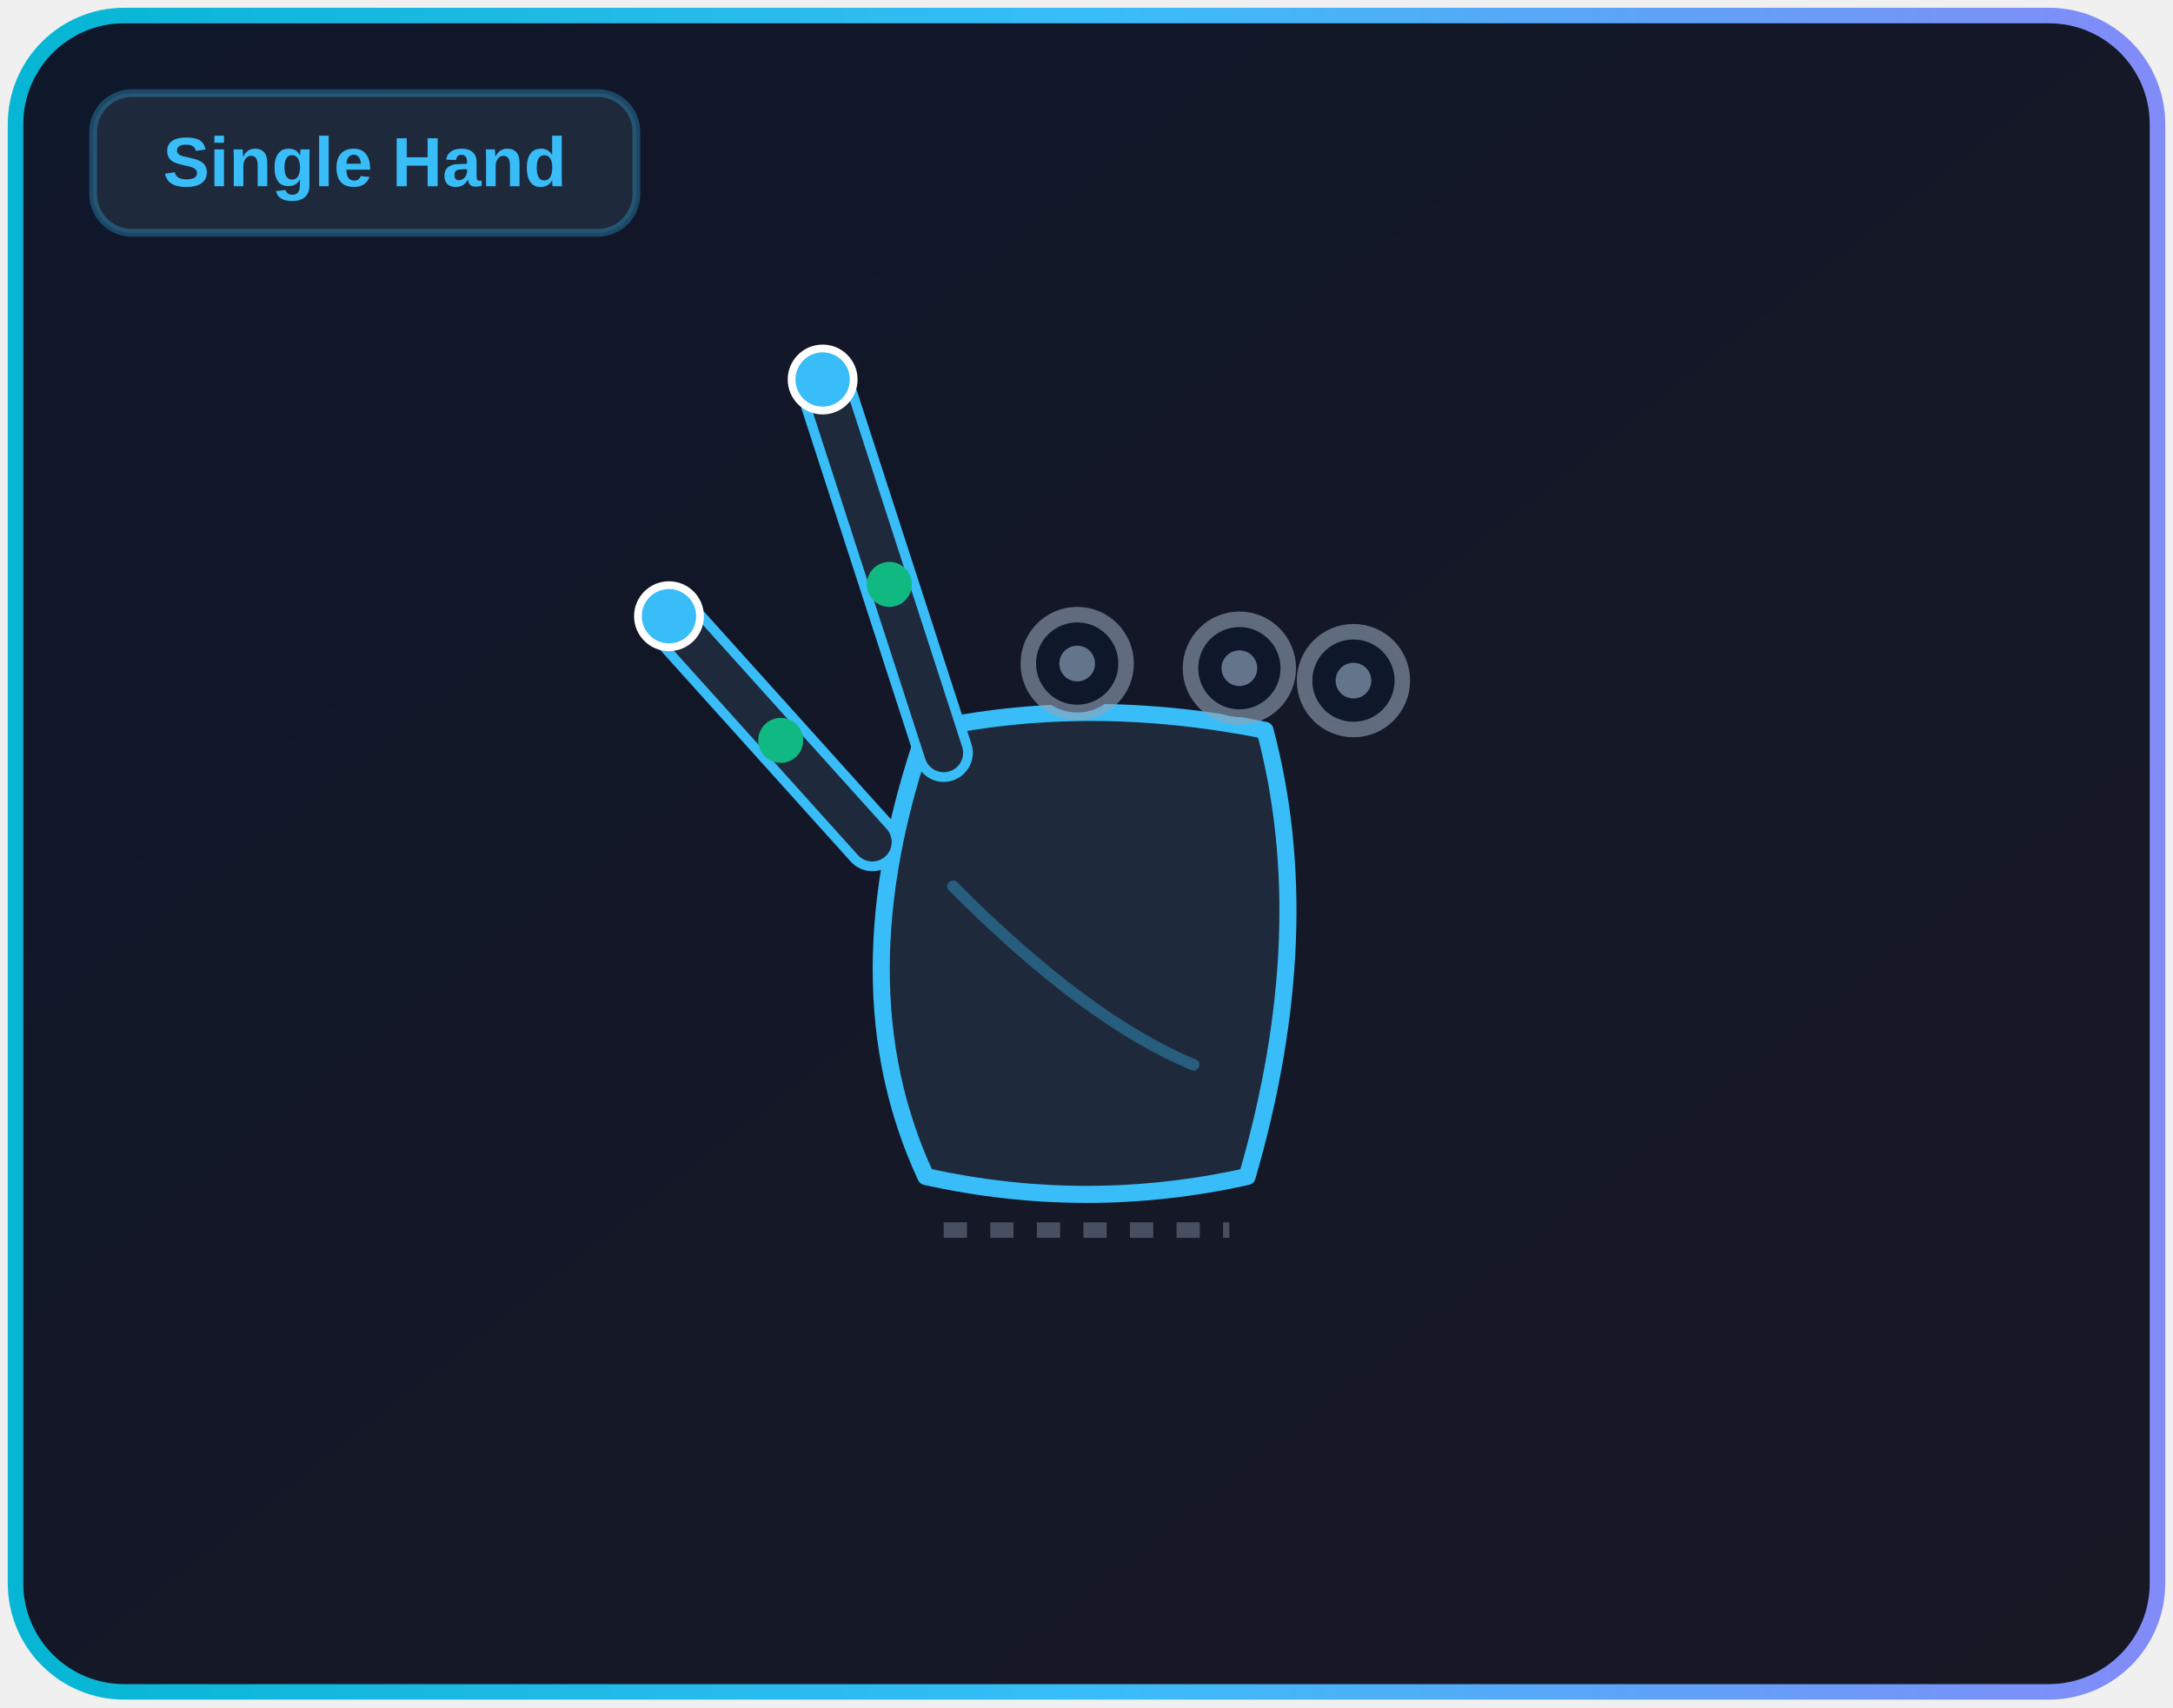
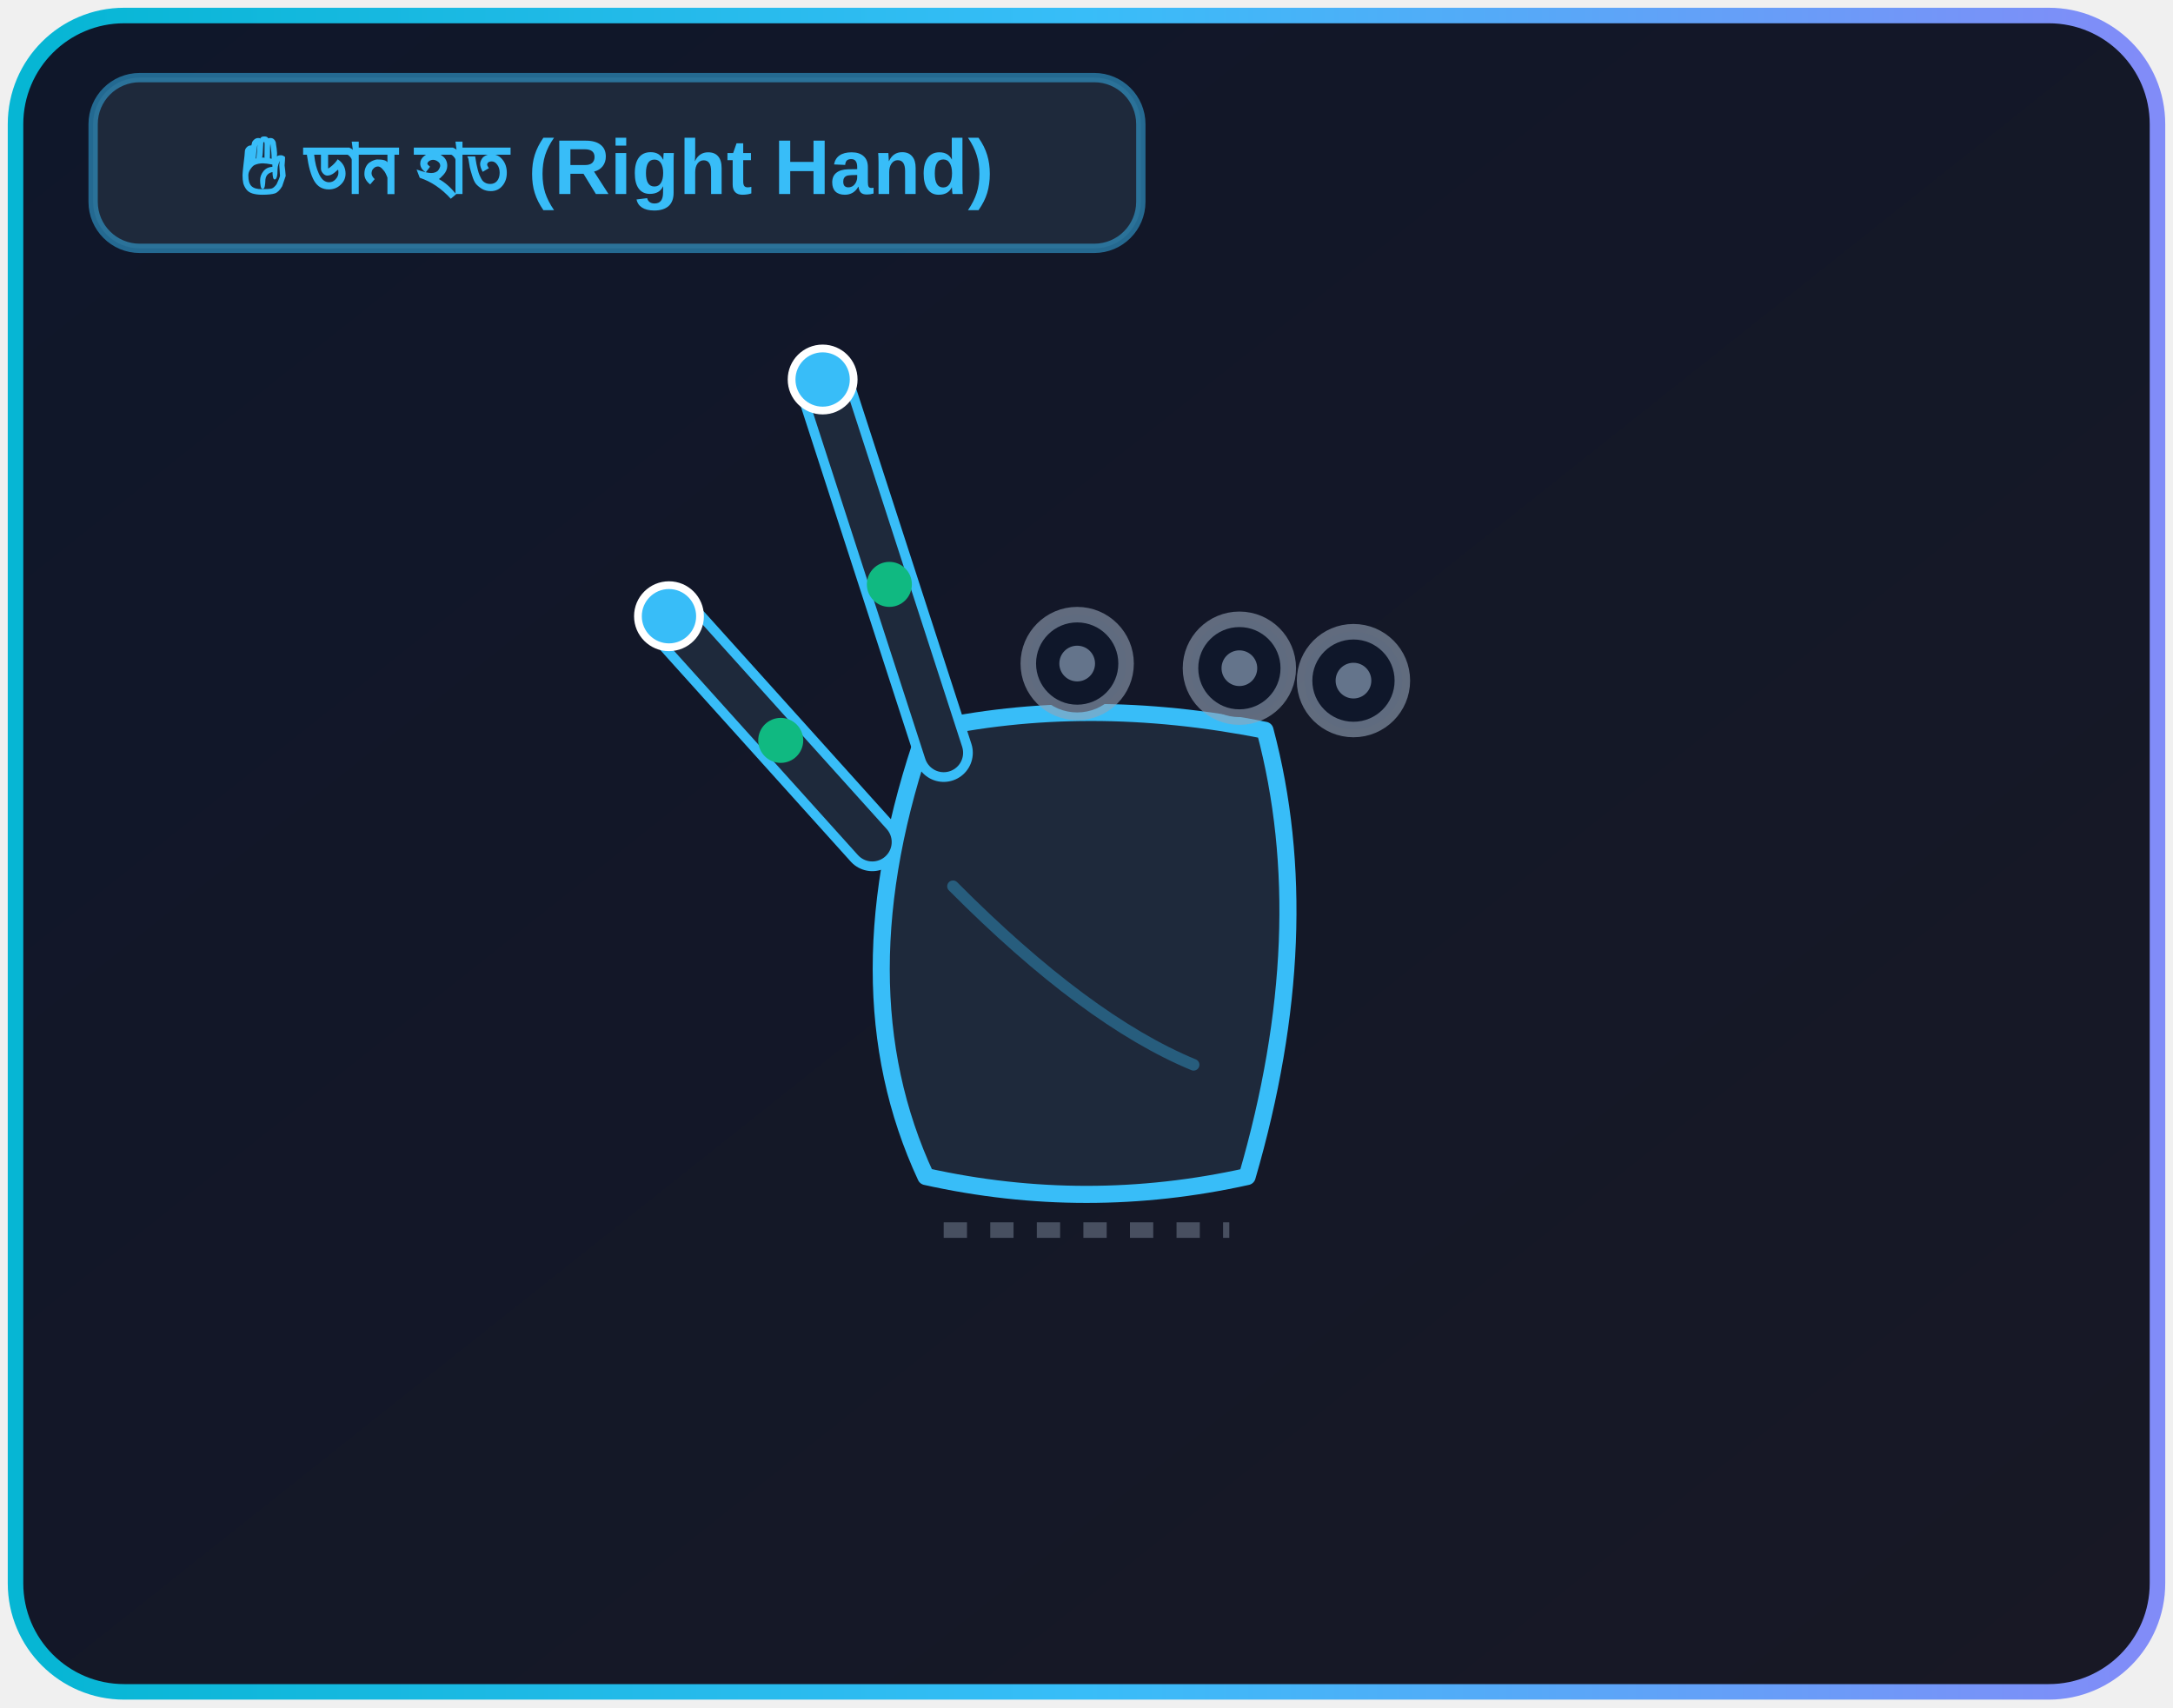
<svg xmlns="http://www.w3.org/2000/svg" viewBox="0 0 280 220" width="280" height="220">
  <defs>
    <linearGradient id="cardBg" x1="0%" y1="0%" x2="100%" y2="100%">
      <stop offset="0%" stop-color="#0F172A" />
      <stop offset="100%" stop-color="#181825" />
    </linearGradient>
    <linearGradient id="borderGlow" x1="0%" y1="0%" x2="100%" y2="0%">
      <stop offset="0%" stop-color="#06B6D4" />
      <stop offset="50%" stop-color="#38BDF8" />
      <stop offset="100%" stop-color="#818CF8" />
    </linearGradient>
  </defs>
  <rect width="276" height="216" x="2" y="2" rx="14" fill="url(#cardBg)" stroke="url(#borderGlow)" stroke-width="2" />
-   <rect x="12" y="12" width="70" height="18" rx="5" fill="#1E293B" stroke="rgba(56, 189, 248, 0.3)" stroke-width="1" />
-   <text x="47" y="24" fill="#38BDF8" font-family="'Segoe UI', Arial, sans-serif" font-size="9" font-weight="bold" text-anchor="middle">Single Hand</text>
+   <rect x="12" y="10" width="135" height="22" rx="6" fill="#1E293B" stroke="#38BDF8" stroke-opacity="0.5" stroke-width="1.2" />
+   <text x="79.5" y="25" fill="#38BDF8" font-family="'SolaimanLipi', 'Segoe UI', Arial, sans-serif" font-size="10" font-weight="bold" text-anchor="middle">✋ ডান হাত (Right Hand)</text>
  <g id="hand_anatomy">
    <path d="M 119.3,151.6 Q 140.0,156.2 160.7,151.6 Q 169.9,120.0 163.0,94.1 Q 140.0,89.5 119.3,94.1 Q 107.8,126.9 119.3,151.6 Z" fill="#1E293B" stroke="#38BDF8" stroke-width="2.2" stroke-linejoin="round" />
    <path d="M 122.8,114.2 Q 140.0,131.5 153.8,137.2" fill="none" stroke="rgba(56, 189, 248, 0.35)" stroke-width="1.5" stroke-linecap="round" />
    <line x1="121.6" y1="158.5" x2="158.4" y2="158.5" stroke="rgba(148, 163, 184, 0.4)" stroke-width="2" stroke-dasharray="3,3" />
    <line x1="112.4" y1="108.5" x2="86.2" y2="79.4" stroke="#38BDF8" stroke-width="7.5" stroke-linecap="round" />
    <line x1="112.4" y1="108.5" x2="86.2" y2="79.4" stroke="#1E293B" stroke-width="5.0" stroke-linecap="round" />
    <circle cx="100.6" cy="95.4" r="2.9" fill="#10B981" />
    <circle cx="86.2" cy="79.4" r="4.0" fill="#38BDF8" stroke="#FFFFFF" stroke-width="1" />
    <line x1="121.6" y1="97.0" x2="106.0" y2="48.9" stroke="#38BDF8" stroke-width="7.5" stroke-linecap="round" />
    <line x1="121.6" y1="97.0" x2="106.0" y2="48.9" stroke="#1E293B" stroke-width="5.0" stroke-linecap="round" />
    <circle cx="114.6" cy="75.3" r="2.9" fill="#10B981" />
    <circle cx="106.0" cy="48.9" r="4.0" fill="#38BDF8" stroke="#FFFFFF" stroke-width="1" />
    <circle cx="138.8" cy="85.5" r="6.3" fill="#0F172A" stroke="rgba(148, 163, 184, 0.6)" stroke-width="2" />
    <circle cx="138.8" cy="85.5" r="2.3" fill="#64748B" />
    <circle cx="159.7" cy="86.1" r="6.3" fill="#0F172A" stroke="rgba(148, 163, 184, 0.6)" stroke-width="2" />
    <circle cx="159.7" cy="86.1" r="2.3" fill="#64748B" />
    <circle cx="174.4" cy="87.7" r="6.3" fill="#0F172A" stroke="rgba(148, 163, 184, 0.6)" stroke-width="2" />
    <circle cx="174.4" cy="87.7" r="2.3" fill="#64748B" />
  </g>
</svg>
